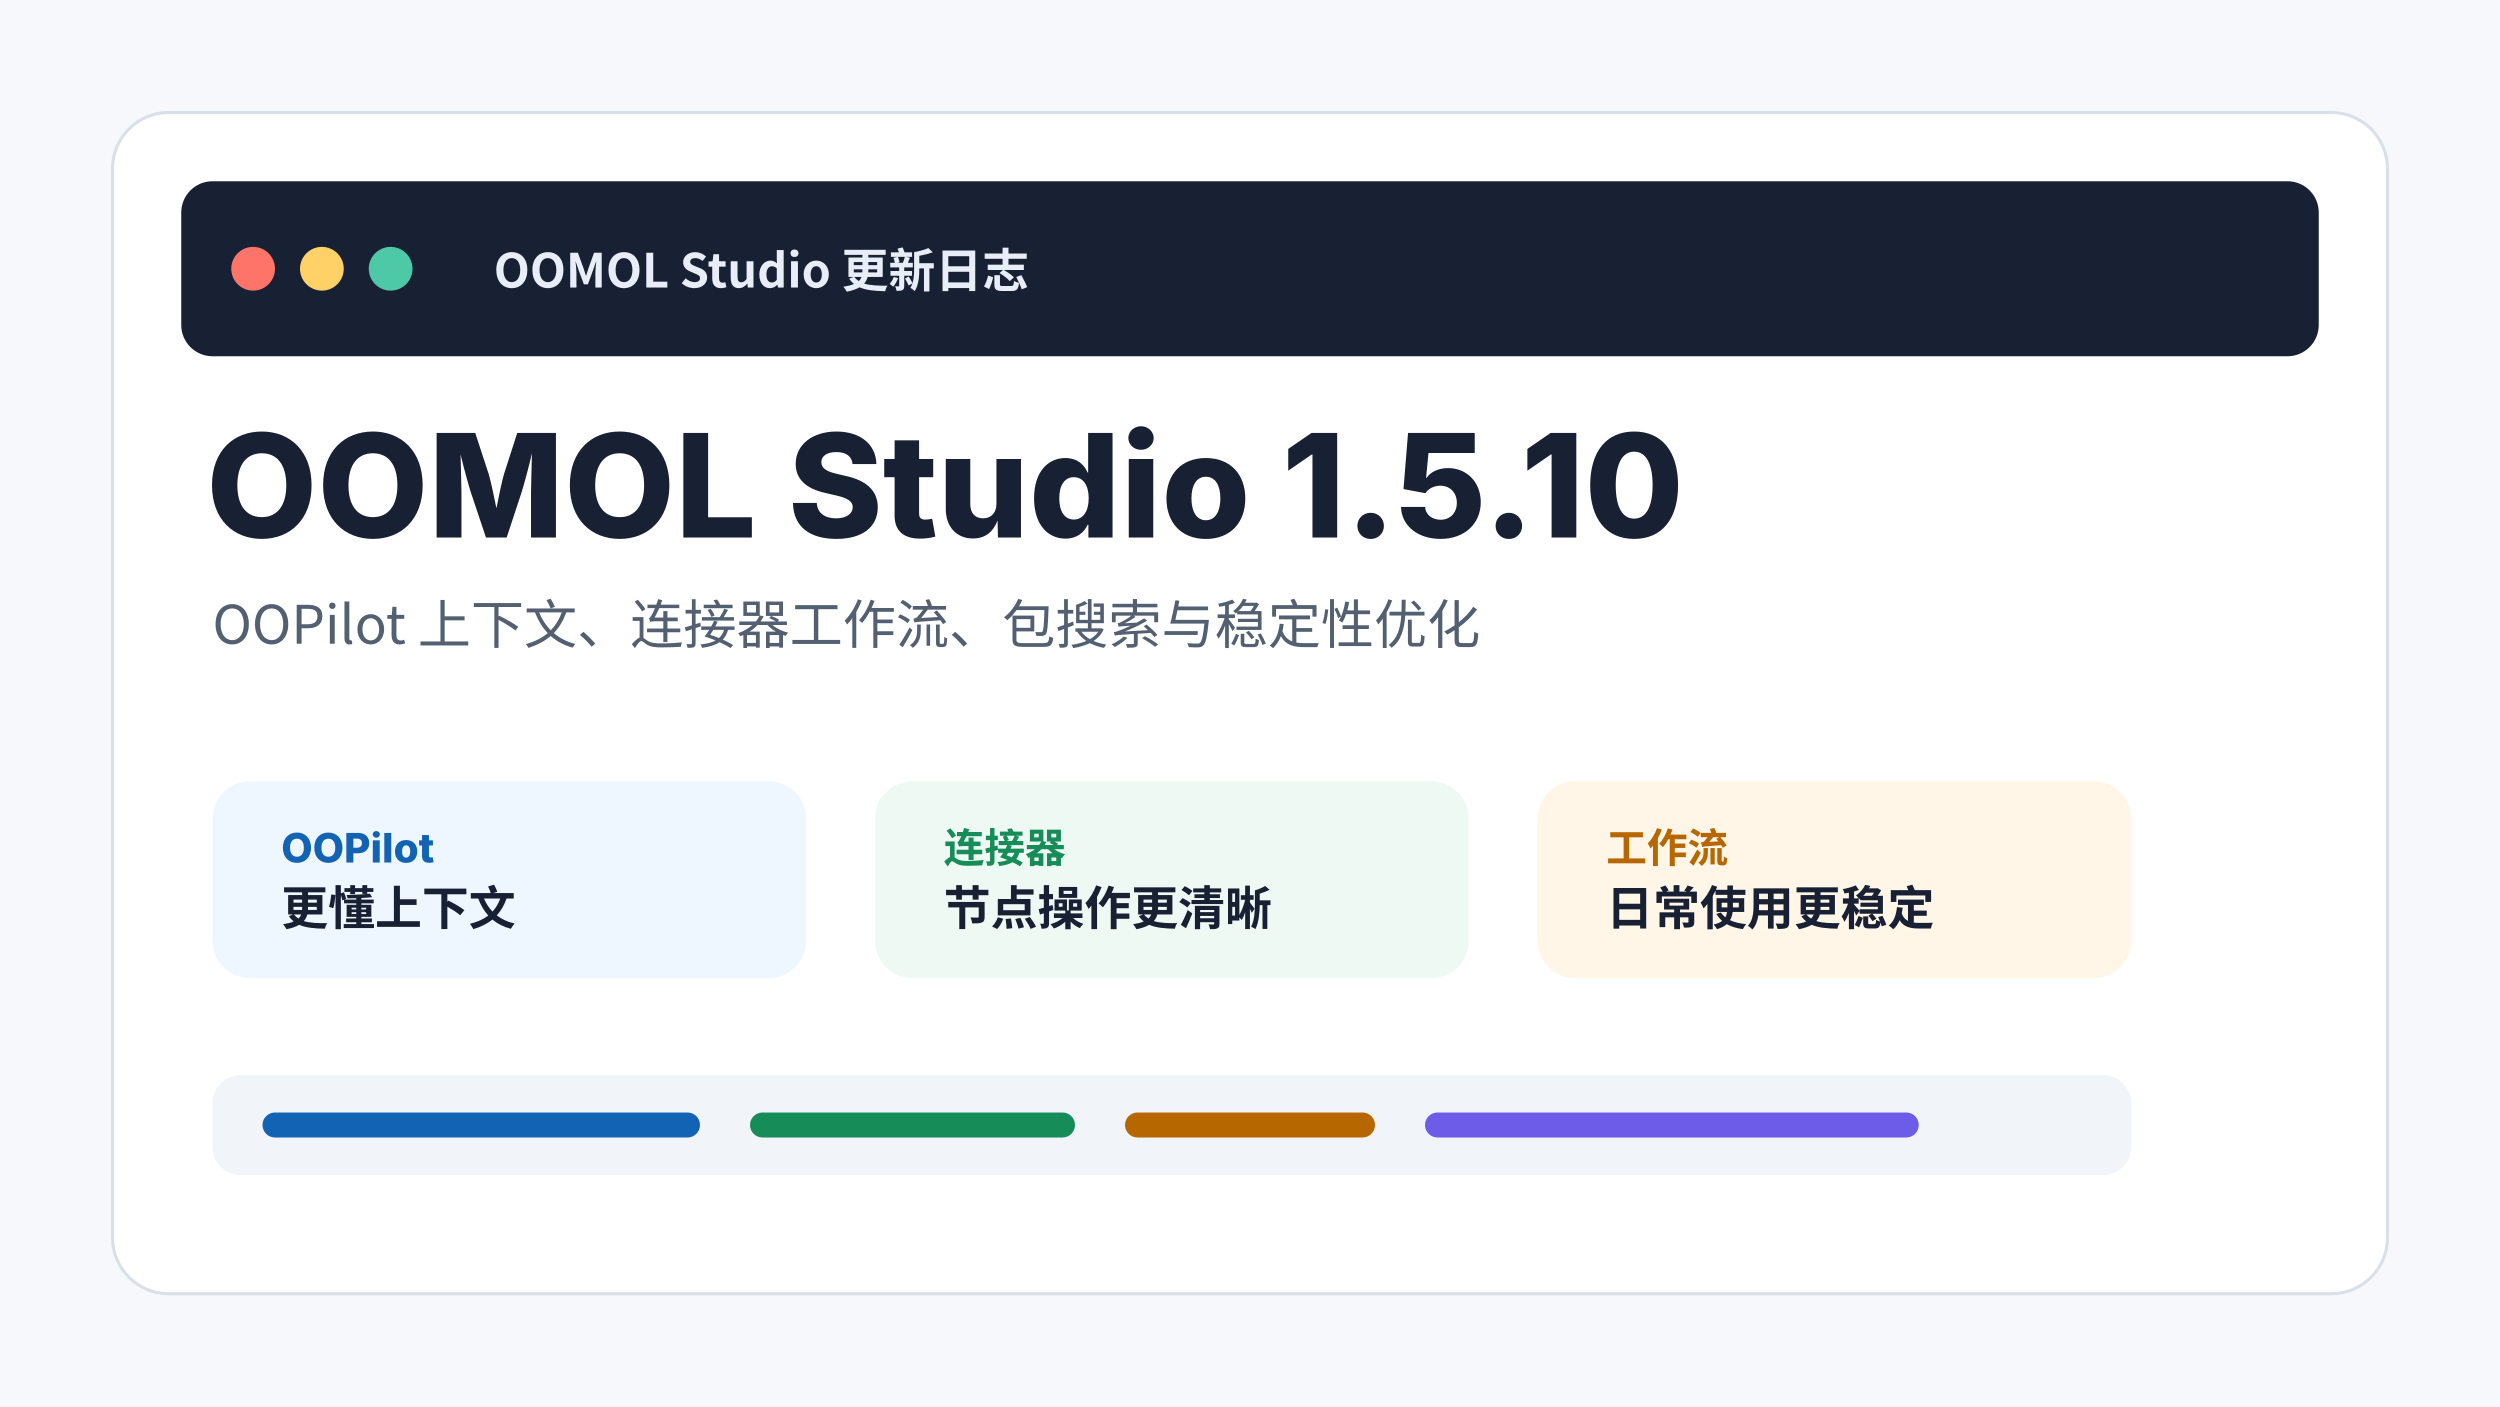
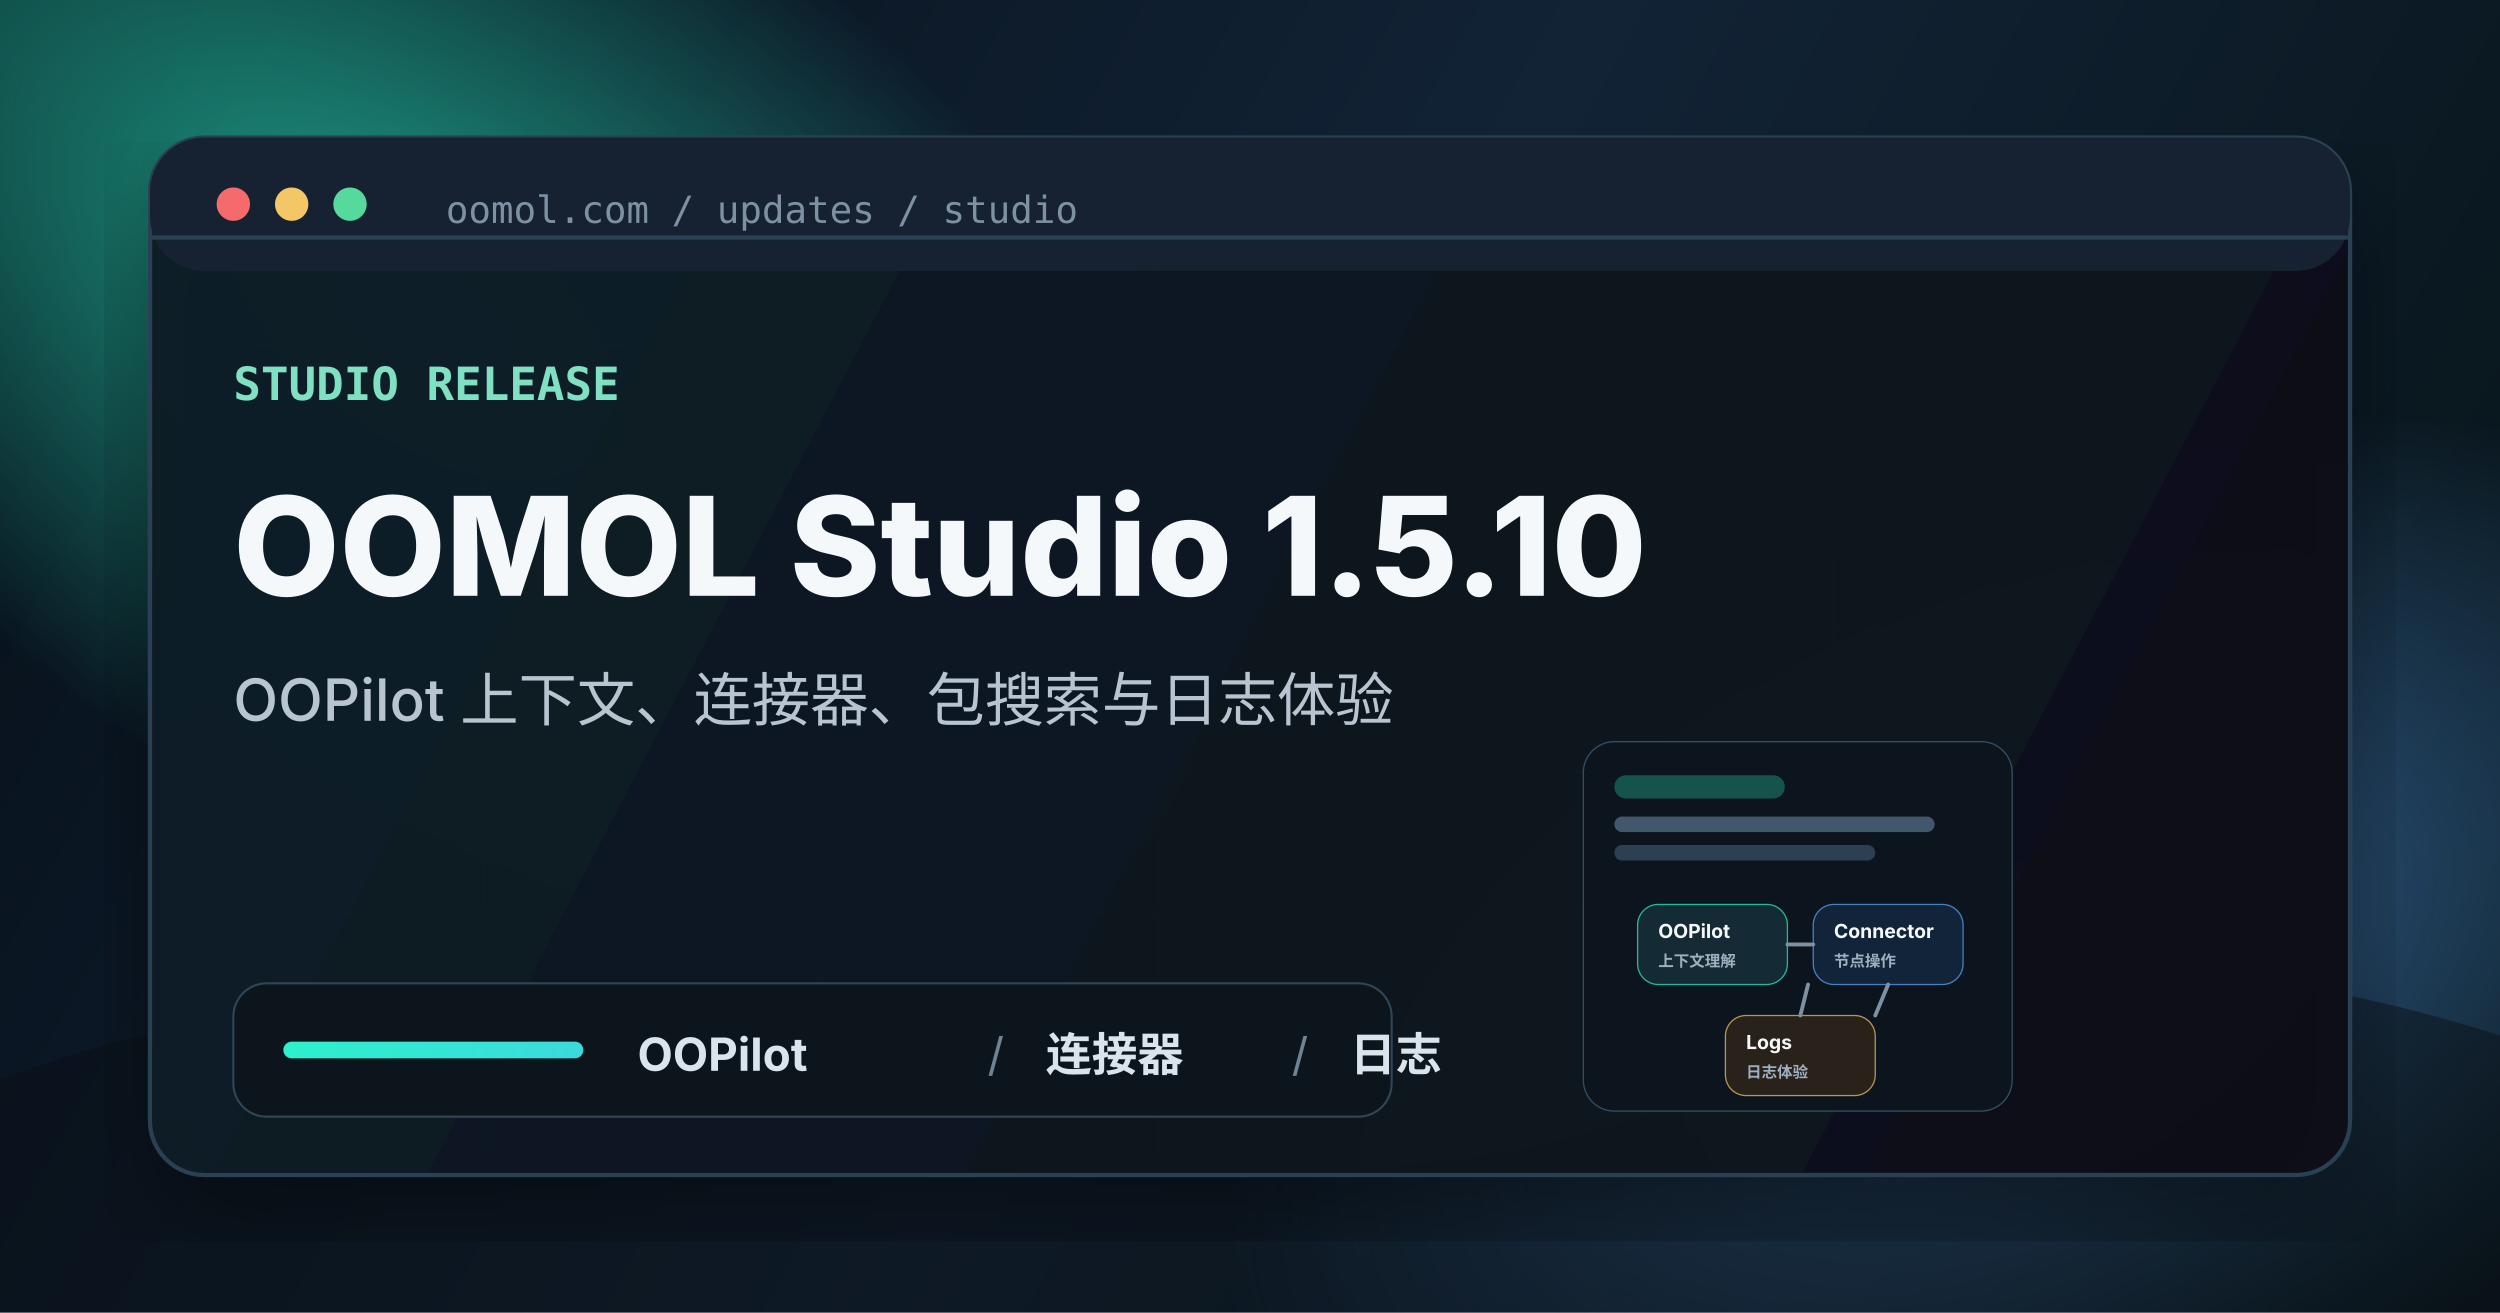
- <svg xmlns="http://www.w3.org/2000/svg" width="1600" height="900" viewBox="0 0 1600 900" fill="none">
-   <rect width="1600" height="900" fill="#F6F8FB" />
-   <rect x="72" y="72" width="1456" height="756" rx="36" fill="#FFFFFF" />
-   <rect x="72" y="72" width="1456" height="756" rx="36" stroke="#D9E0EA" stroke-width="2" />
-   <rect x="116" y="116" width="1368" height="112" rx="20" fill="#182033" />
-   <circle cx="162" cy="172" r="14" fill="#FF7468" />
-   <circle cx="206" cy="172" r="14" fill="#FFD166" />
-   <circle cx="250" cy="172" r="14" fill="#4EC9A7" />
-   <text x="316" y="184" fill="#E8EEF7" font-family="PingFang SC, Microsoft YaHei, Noto Sans CJK SC, Arial, sans-serif" font-size="30" font-weight="700">OOMOL Studio 更新日志</text>
-   <text x="132" y="344" fill="#182033" font-family="Inter, Arial, sans-serif" font-size="92" font-weight="800">OOMOL Studio 1.5.10</text>
-   <text x="136" y="412" fill="#526071" font-family="PingFang SC, Microsoft YaHei, Noto Sans CJK SC, Arial, sans-serif" font-size="34" font-weight="500">OOPilot 上下文、连接器工作流、包搜索与稳定性优化</text>
-   <rect x="136" y="500" width="380" height="126" rx="24" fill="#EEF6FF" />
-   <rect x="560" y="500" width="380" height="126" rx="24" fill="#EEF9F3" />
-   <rect x="984" y="500" width="380" height="126" rx="24" fill="#FFF6E8" />
-   <text x="180" y="552" fill="#1263B3" font-family="Inter, Arial, sans-serif" font-size="26" font-weight="800">OOPilot</text>
-   <text x="180" y="592" fill="#182033" font-family="PingFang SC, Microsoft YaHei, Noto Sans CJK SC, Arial, sans-serif" font-size="30" font-weight="700">更懂上下文</text>
-   <text x="604" y="552" fill="#168C58" font-family="PingFang SC, Microsoft YaHei, Noto Sans CJK SC, Arial, sans-serif" font-size="26" font-weight="800">连接器</text>
-   <text x="604" y="592" fill="#182033" font-family="PingFang SC, Microsoft YaHei, Noto Sans CJK SC, Arial, sans-serif" font-size="30" font-weight="700">节点操作更清晰</text>
-   <text x="1028" y="552" fill="#B76700" font-family="PingFang SC, Microsoft YaHei, Noto Sans CJK SC, Arial, sans-serif" font-size="26" font-weight="800">工作流</text>
-   <text x="1028" y="592" fill="#182033" font-family="PingFang SC, Microsoft YaHei, Noto Sans CJK SC, Arial, sans-serif" font-size="30" font-weight="700">日常使用更稳定</text>
-   <rect x="136" y="688" width="1228" height="64" rx="18" fill="#F1F4F8" />
-   <rect x="168" y="712" width="280" height="16" rx="8" fill="#1263B3" />
-   <rect x="480" y="712" width="208" height="16" rx="8" fill="#168C58" />
-   <rect x="720" y="712" width="160" height="16" rx="8" fill="#B76700" />
-   <rect x="912" y="712" width="316" height="16" rx="8" fill="#6C5CE7" />
+ <svg xmlns="http://www.w3.org/2000/svg" width="1200" height="630" viewBox="0 0 1200 630" fill="none">
+   <defs>
+     <linearGradient id="bg" x1="64" y1="32" x2="1120" y2="612" gradientUnits="userSpaceOnUse">
+       <stop stop-color="#07111B" />
+       <stop offset="0.5" stop-color="#122336" />
+       <stop offset="1" stop-color="#071418" />
+     </linearGradient>
+     <radialGradient id="glowA" cx="0" cy="0" r="1" gradientUnits="userSpaceOnUse" gradientTransform="translate(198 152) rotate(34.6) scale(460 246)">
+       <stop stop-color="#2BF4C9" stop-opacity="0.62" />
+       <stop offset="1" stop-color="#2BF4C9" stop-opacity="0" />
+     </radialGradient>
+     <radialGradient id="glowB" cx="0" cy="0" r="1" gradientUnits="userSpaceOnUse" gradientTransform="translate(974 476) rotate(154.5) scale(416 236)">
+       <stop stop-color="#5CA8FF" stop-opacity="0.52" />
+       <stop offset="1" stop-color="#5CA8FF" stop-opacity="0" />
+     </radialGradient>
+     <linearGradient id="panel" x1="91" y1="75" x2="1034" y2="568" gradientUnits="userSpaceOnUse">
+       <stop stop-color="#101D28" stop-opacity="0.98" />
+       <stop offset="1" stop-color="#091017" stop-opacity="0.98" />
+     </linearGradient>
+     <linearGradient id="accent" x1="114" y1="506" x2="1084" y2="506" gradientUnits="userSpaceOnUse">
+       <stop stop-color="#2BF4C9" />
+       <stop offset="0.5" stop-color="#5CA8FF" />
+       <stop offset="1" stop-color="#F3C766" />
+     </linearGradient>
+     <filter id="shadow" x="50" y="44" width="1100" height="552" filterUnits="userSpaceOnUse" color-interpolation-filters="sRGB">
+       <feDropShadow dx="0" dy="24" stdDeviation="28" flood-color="#000000" flood-opacity="0.42" />
+     </filter>
+   </defs>
+   <rect width="1200" height="630" fill="url(#bg)" />
+   <rect width="1200" height="630" fill="url(#glowA)" />
+   <rect width="1200" height="630" fill="url(#glowB)" />
+   <path d="M0 518C147 463 264 482 407 522C562 565 683 584 836 517C967 459 1060 453 1200 497V630H0V518Z" fill="#0B1016" fill-opacity="0.5" />
+   <g opacity="0.16">
+     <path d="M96 166H1104" stroke="#D6DEE6" />
+     <path d="M96 234H1104" stroke="#D6DEE6" />
+     <path d="M96 302H1104" stroke="#D6DEE6" />
+     <path d="M96 370H1104" stroke="#D6DEE6" />
+     <path d="M96 438H1104" stroke="#D6DEE6" />
+     <path d="M232 76V554" stroke="#D6DEE6" />
+     <path d="M394 76V554" stroke="#D6DEE6" />
+     <path d="M556 76V554" stroke="#D6DEE6" />
+     <path d="M718 76V554" stroke="#D6DEE6" />
+     <path d="M880 76V554" stroke="#D6DEE6" />
+   </g>
+   <g filter="url(#shadow)">
+     <rect x="72" y="66" width="1056" height="498" rx="26" fill="url(#panel)" stroke="#2B4052" stroke-width="2" />
+     <rect x="72" y="66" width="1056" height="64" rx="26" fill="#172430" />
+     <path d="M72 114H1128" stroke="#2B4052" stroke-width="2" />
+     <circle cx="112" cy="98" r="8" fill="#F56B6B" />
+     <circle cx="140" cy="98" r="8" fill="#F3C766" />
+     <circle cx="168" cy="98" r="8" fill="#54D99C" />
+   </g>
+   <text x="214" y="107" fill="#7E91A3" font-family="Menlo, Consolas, monospace" font-size="18">oomol.com / updates / studio</text>
+   <text x="112" y="192" fill="#7FE0C2" font-family="Menlo, Consolas, monospace" font-size="22" font-weight="700">STUDIO RELEASE</text>
+   <text x="112" y="286" fill="#F5F8FA" font-family="Inter, Arial, 'PingFang SC', 'Microsoft YaHei', sans-serif" font-size="66" font-weight="800">OOMOL Studio 1.5.10</text>
+   <text x="112" y="346" fill="#B8C5D1" font-family="Inter, Arial, 'PingFang SC', 'Microsoft YaHei', sans-serif" font-size="28" font-weight="500">OOPilot 上下文、连接器、包搜索与日志体验</text>
+   <rect x="112" y="472" width="556" height="64" rx="16" fill="#0D151C" stroke="#304657" />
+   <path d="M140 504H276" stroke="url(#accent)" stroke-width="8" stroke-linecap="round" />
+   <text x="306" y="514" fill="#D9E4EC" font-family="Inter, Arial, 'PingFang SC', 'Microsoft YaHei', sans-serif" font-size="22" font-weight="650">OOPilot</text>
+   <text x="474" y="514" fill="#6E8496" font-family="Inter, Arial, sans-serif" font-size="22">/</text>
+   <text x="502" y="514" fill="#D9E4EC" font-family="Inter, Arial, 'PingFang SC', 'Microsoft YaHei', sans-serif" font-size="22" font-weight="650">连接器</text>
+   <text x="620" y="514" fill="#6E8496" font-family="Inter, Arial, sans-serif" font-size="22">/</text>
+   <text x="648" y="514" fill="#D9E4EC" font-family="Inter, Arial, 'PingFang SC', 'Microsoft YaHei', sans-serif" font-size="22" font-weight="650">日志</text>
+   <g transform="translate(760 356) scale(0.62)">
+     <rect x="0" y="0" width="332" height="286" rx="24" fill="#0C151D" stroke="#345064" />
+     <rect x="24" y="26" width="132" height="18" rx="9" fill="#2BF4C9" fill-opacity="0.28" />
+     <rect x="24" y="58" width="248" height="12" rx="6" fill="#42576B" />
+     <rect x="24" y="80" width="202" height="12" rx="6" fill="#2D4051" />
+     <rect x="42" y="126" width="116" height="62" rx="16" fill="#142B36" stroke="#2BF4C9" stroke-opacity="0.72" />
+     <text x="58" y="152" fill="#F5F8FA" font-family="Inter, Arial, 'PingFang SC', 'Microsoft YaHei', sans-serif" font-size="15" font-weight="750">OOPilot</text>
+     <text x="58" y="174" fill="#9FB0C0" font-family="Inter, Arial, 'PingFang SC', 'Microsoft YaHei', sans-serif" font-size="12" font-weight="550">上下文理解</text>
+     <rect x="178" y="126" width="116" height="62" rx="16" fill="#12243A" stroke="#5CA8FF" stroke-opacity="0.72" />
+     <text x="194" y="152" fill="#F5F8FA" font-family="Inter, Arial, 'PingFang SC', 'Microsoft YaHei', sans-serif" font-size="15" font-weight="750">Connector</text>
+     <text x="194" y="174" fill="#9FB0C0" font-family="Inter, Arial, 'PingFang SC', 'Microsoft YaHei', sans-serif" font-size="12" font-weight="550">节点操作</text>
+     <rect x="110" y="212" width="116" height="62" rx="16" fill="#29221B" stroke="#F3C766" stroke-opacity="0.72" />
+     <text x="126" y="238" fill="#F5F8FA" font-family="Inter, Arial, 'PingFang SC', 'Microsoft YaHei', sans-serif" font-size="15" font-weight="750">Logs</text>
+     <text x="126" y="260" fill="#9FB0C0" font-family="Inter, Arial, 'PingFang SC', 'Microsoft YaHei', sans-serif" font-size="12" font-weight="550">日志体验</text>
+     <path d="M158 157H178" stroke="#7E91A3" stroke-width="3" stroke-linecap="round" />
+     <path d="M174 188L168 212" stroke="#7E91A3" stroke-width="3" stroke-linecap="round" />
+     <path d="M236 188L226 212" stroke="#7E91A3" stroke-width="3" stroke-linecap="round" />
+   </g>
</svg>
